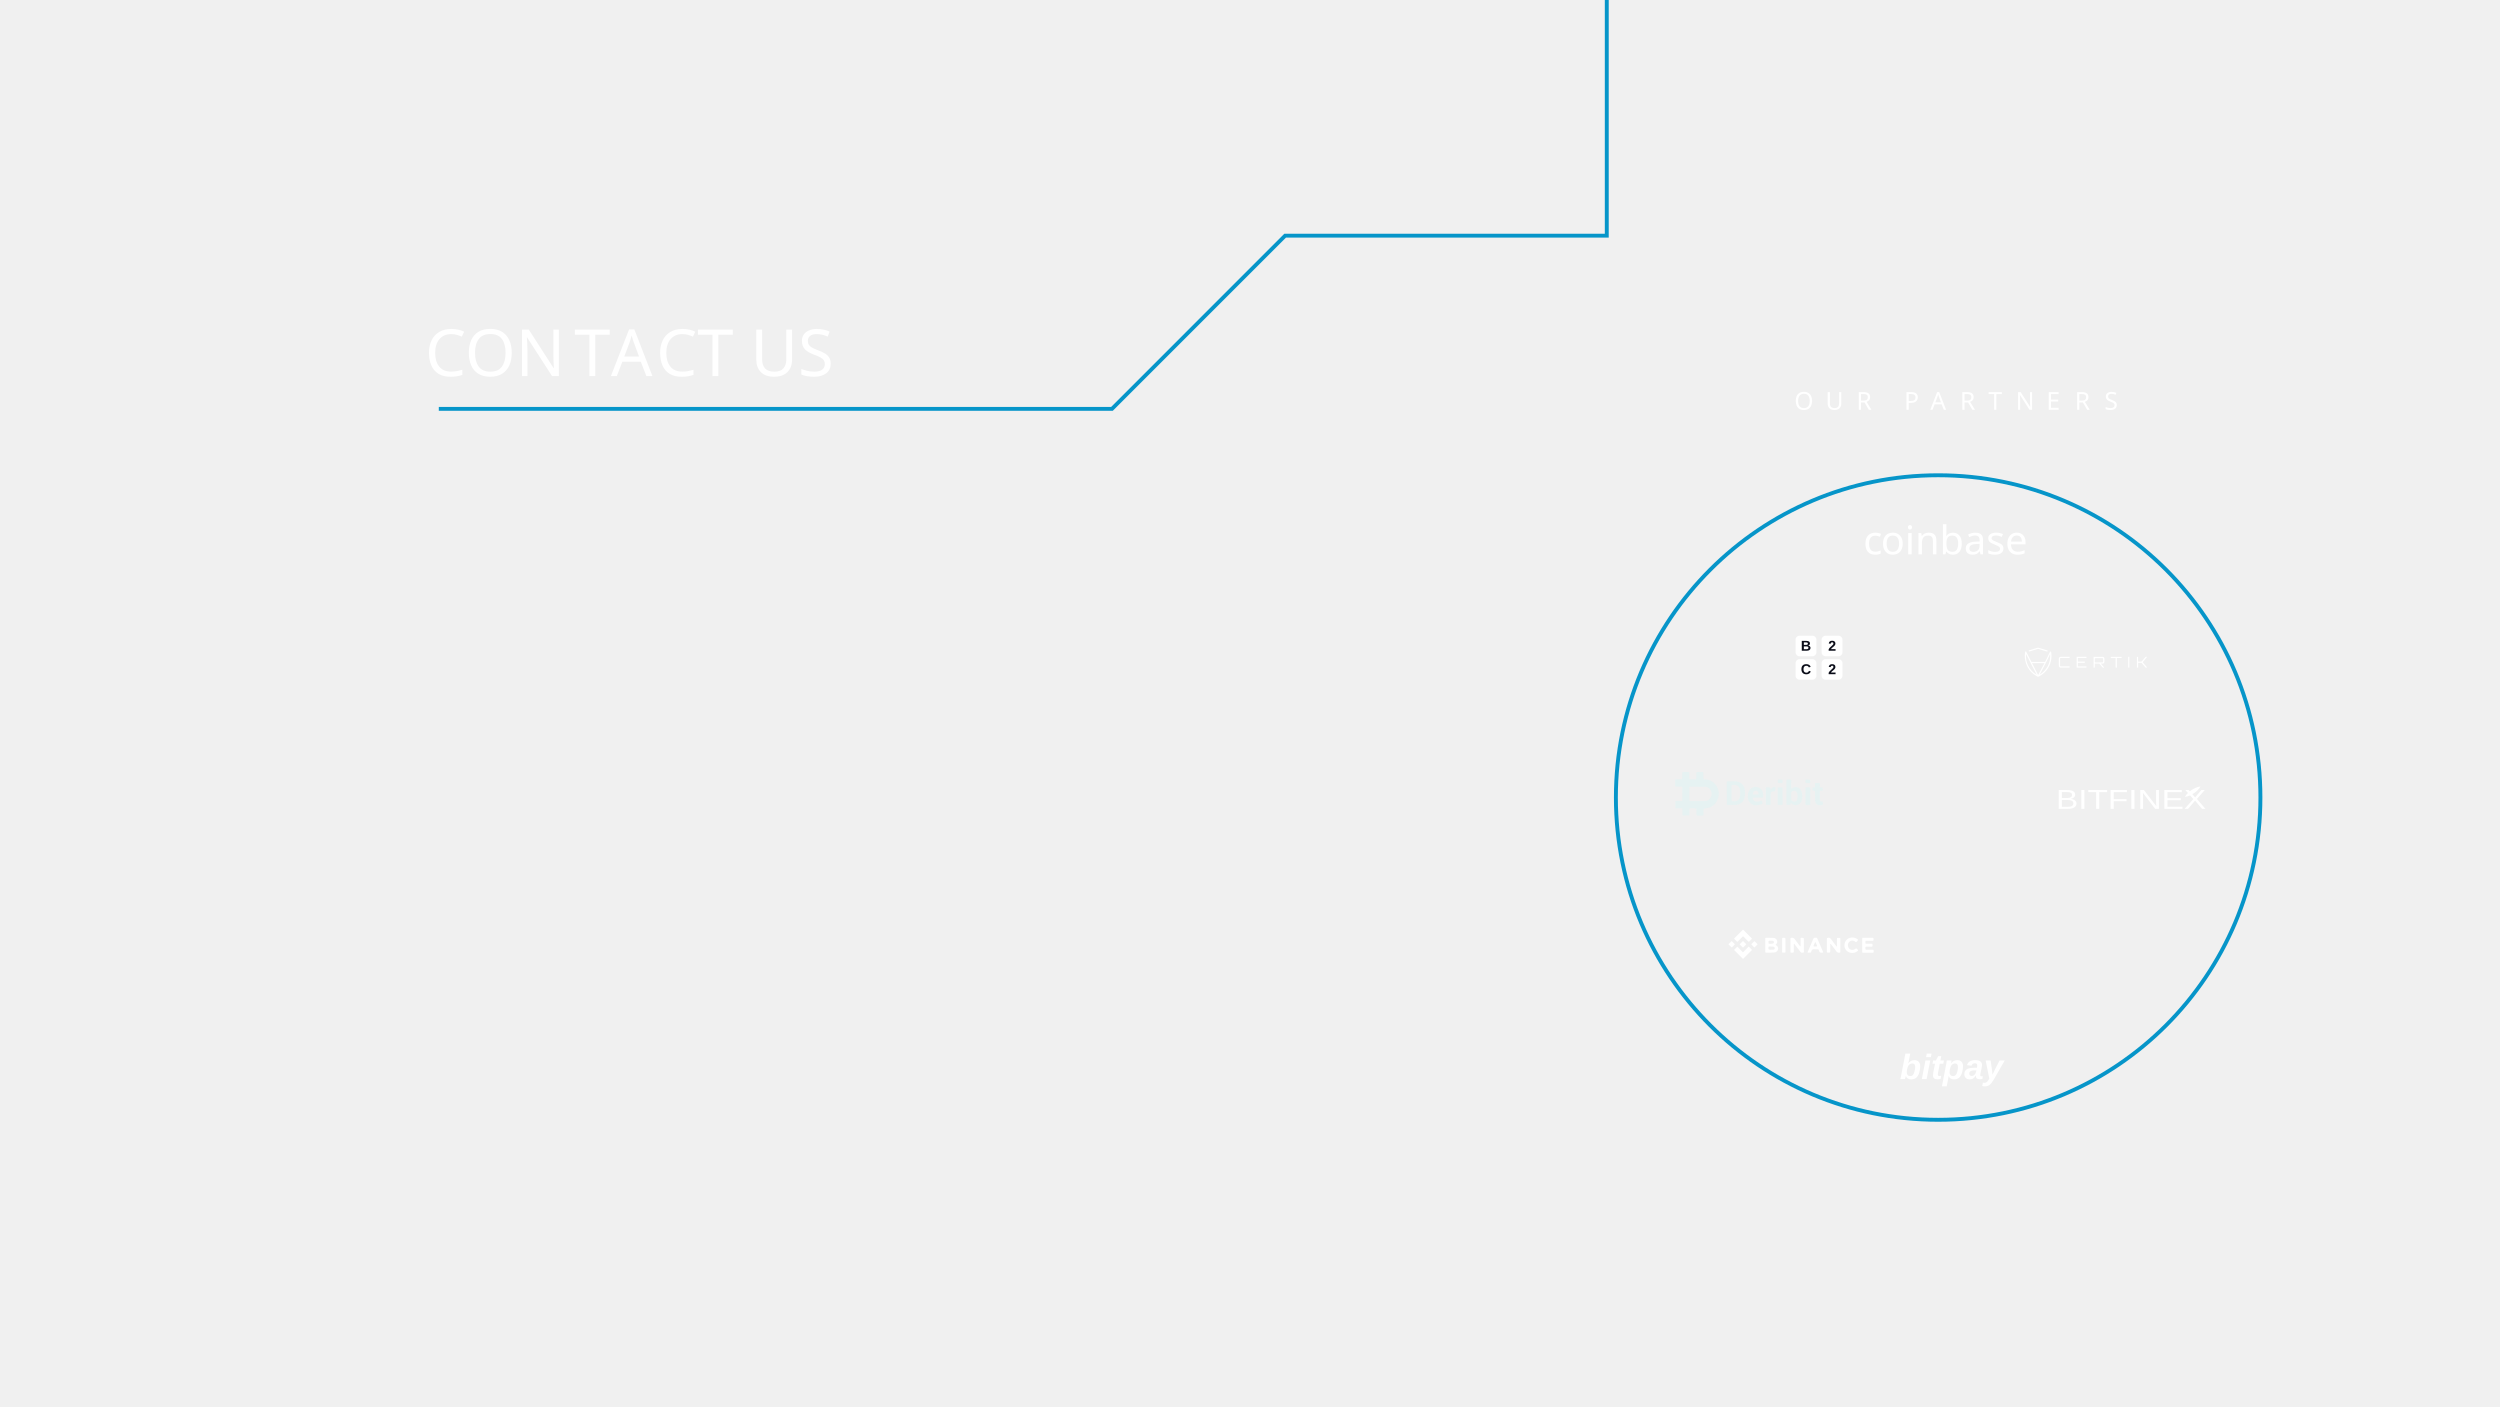
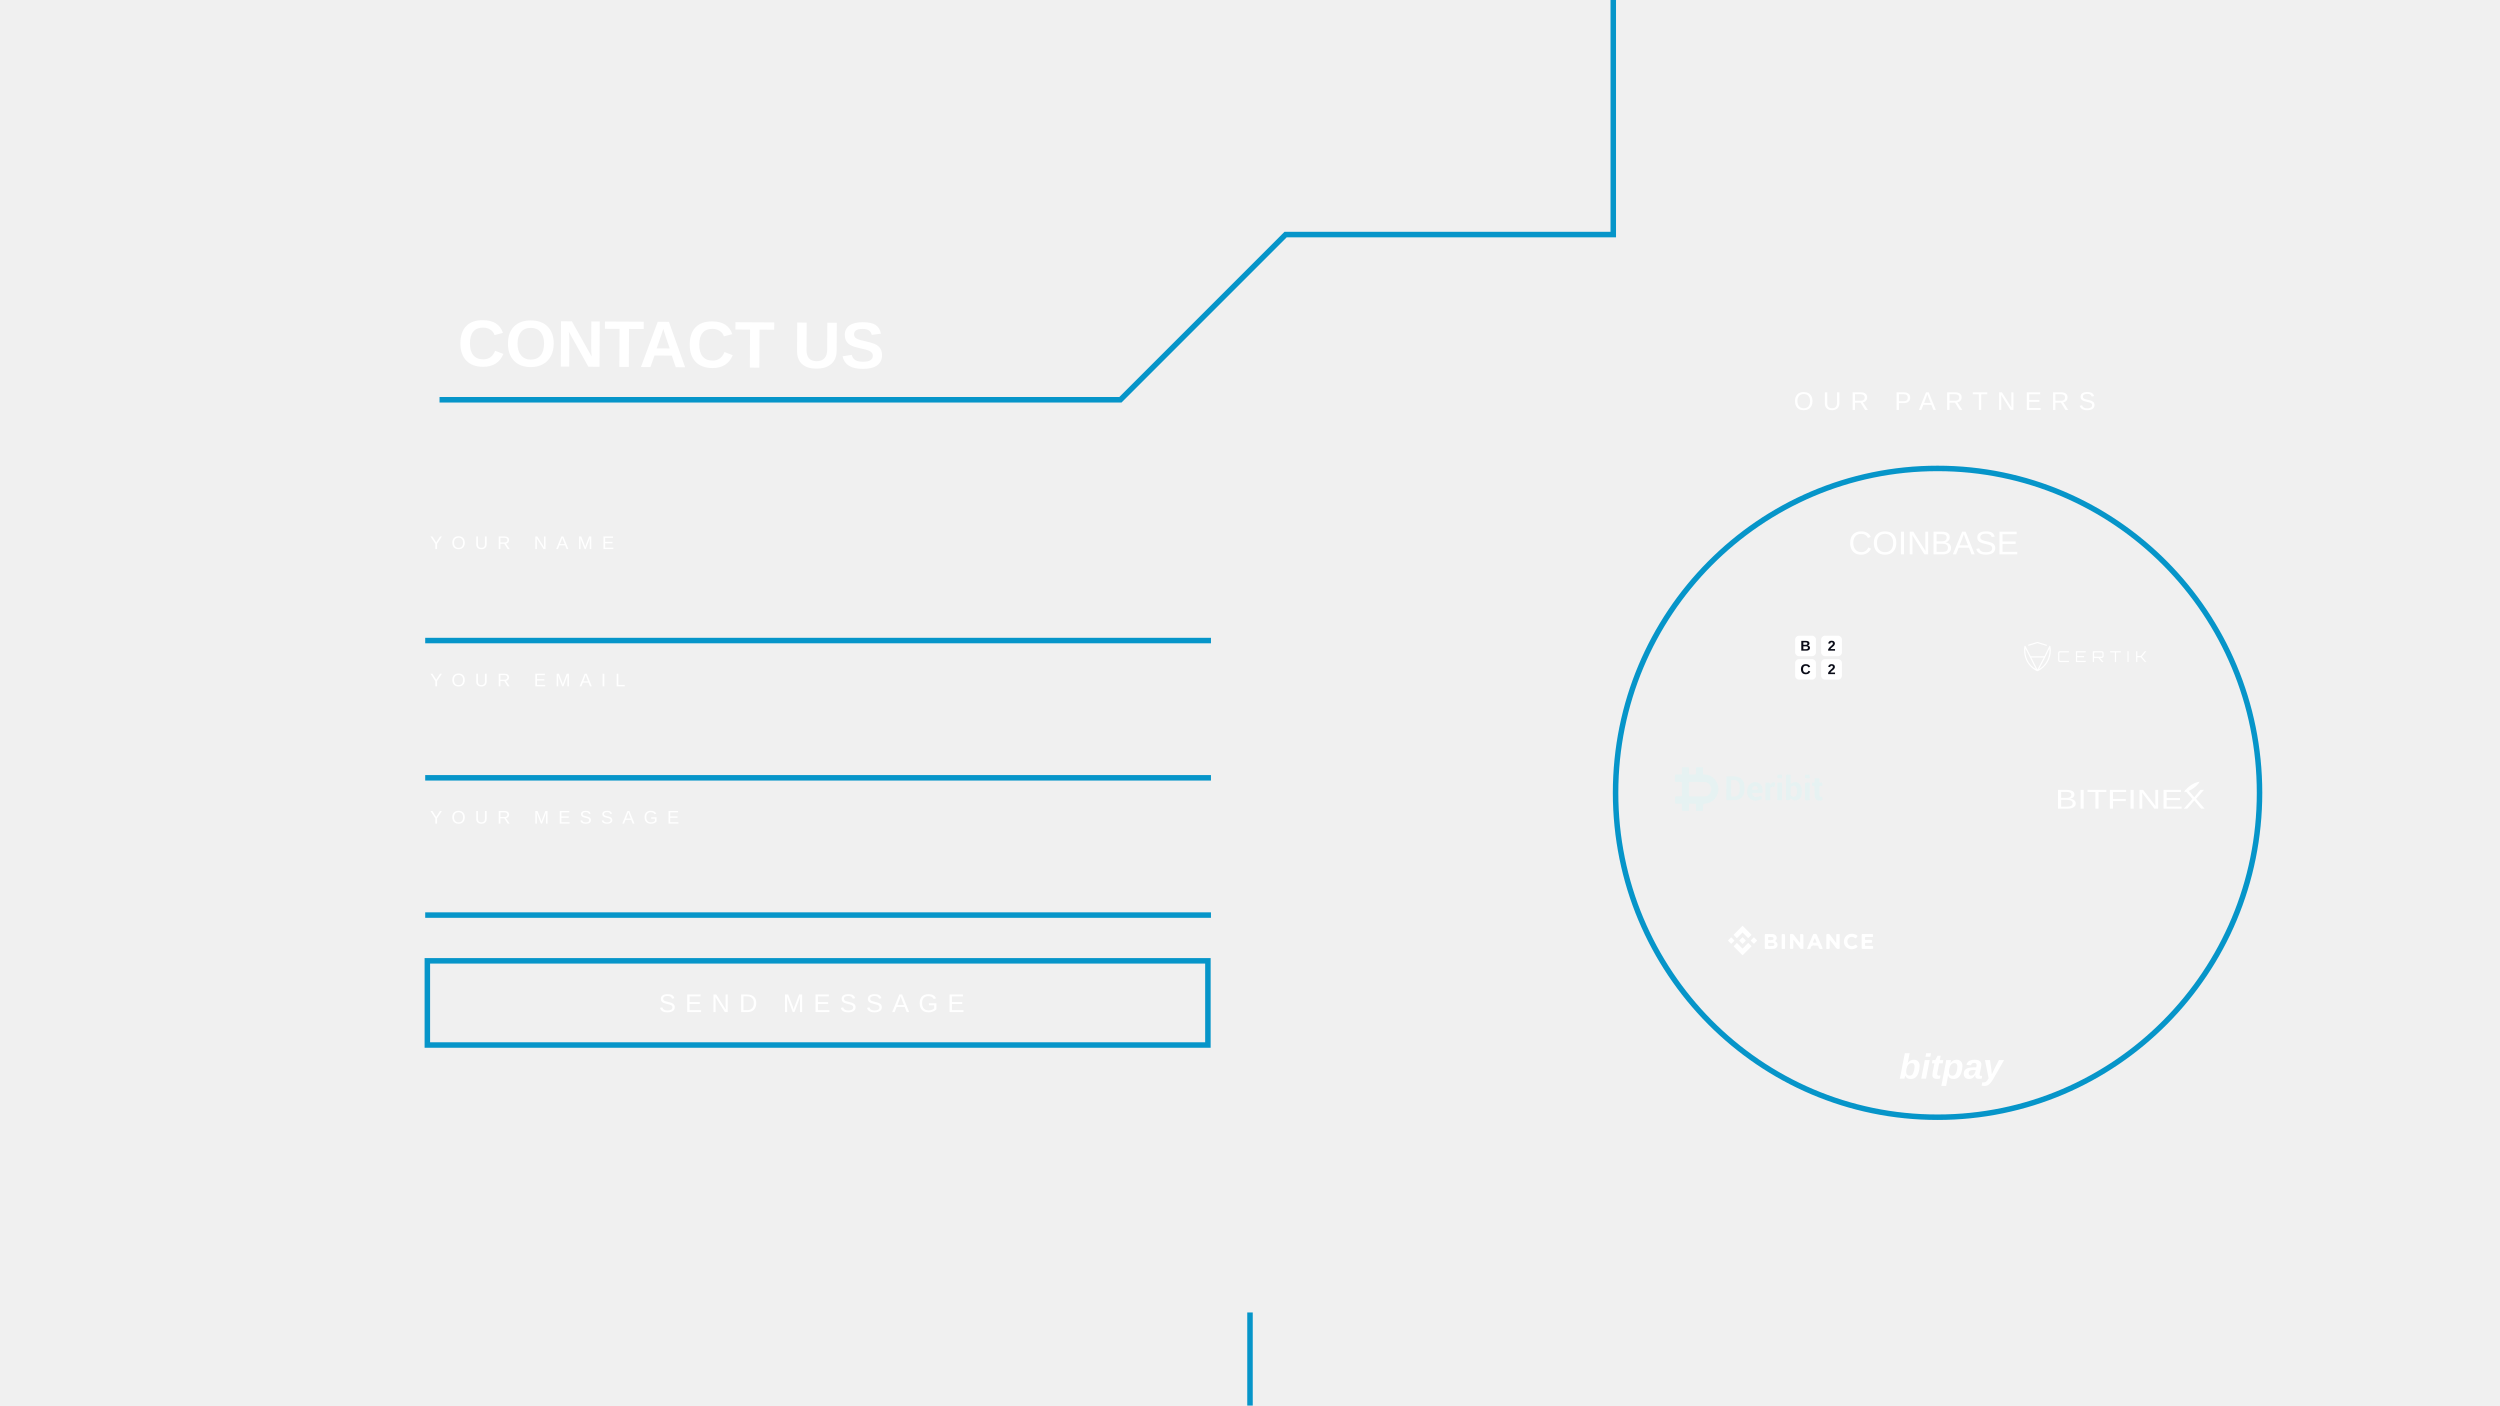
- <svg xmlns="http://www.w3.org/2000/svg" id="13806ea0-5bb1-4bdb-a667-121b1aad9bf4" data-name="Layer 1" viewBox="0 0 1920 1080">
-   <text transform="translate(1431 425.71)" style="       font-size: 30.454px;       fill: #fff;       font-family: MyriadPro-Regular, Myriad Pro;     ">
-     <tspan style="letter-spacing: -0.005em">c</tspan>
-     <tspan x="13.49" y="0">oinbase</tspan>
+ <svg xmlns="http://www.w3.org/2000/svg" id="46c7bf4b-8799-4f2f-9bcc-f610f54e904a" data-name="Layer 1" viewBox="0 0 1366 768">
+   <polyline points="240.16 218.43 612.19 218.43 702.45 128.17 881.49 128.17 881.49 0" style="       fill: none;       stroke: #0695c9;       stroke-miterlimit: 10;       stroke-width: 3px;     " />
+   <line x1="683" y1="768" x2="683" y2="717.13" style="       fill: none;       stroke: #0695c9;       stroke-miterlimit: 10;       stroke-width: 3px;     " />
+   <text transform="translate(250 200) rotate(0.31)" style="       font-size: 36px;             fill: #fff;             font-family: Arial-BoldMT, Arial;             font-weight: 700;     ">
+     CONTACT US
  </text>
-   <text transform="translate(1579 621.19) scale(1.22 1)" style="font-size: 21px; fill: #fff; font-family: ArialNarrow, Arial">
+   <text transform="translate(1010 302.9)" style="font-size: 18px; fill: #fff; font-family: ArialMT, Arial;">
+     COINBASE
+   </text>
+   <text transform="translate(1123.01 441.86) scale(1.22 1)" style="       font-size: 14.928px;       fill: #fff;       font-family: ArialNarrow, Arial;     ">
    BITFINEX
  </text>
-   <text transform="translate(1459 828.71)" style="       font-size: 27px;       fill: #fff;       font-family: Arial-BoldItalicMT, Arial;       font-weight: 700;       font-style: italic;     ">
+   <text transform="translate(1037.71 589.37)" style="       font-size: 19.193px;       fill: #fff;       font-family: Arial-BoldItalicMT, Arial;       font-weight: 700;       font-style: italic;     ">
    bitpay
  </text>
-   <text transform="translate(1378 314.71)" style="       font-size: 19px;       fill: #fff;       font-family: ArialRoundedMTBold, Arial Rounded MT Bold;     ">
-     <tspan style="letter-spacing: 0.48em">OU</tspan>
-     <tspan x="47.72" y="0" style="letter-spacing: 0.479em">
-       R
-     </tspan>
-     <tspan x="84.34" y="0" style="letter-spacing: 0.392em">
-       P
-     </tspan>
-     <tspan x="104.46" y="0" style="letter-spacing: 0.479em">
-       A
-     </tspan>
-     <tspan x="127.23" y="0" style="letter-spacing: 0.43em">
-       R
-     </tspan>
-     <tspan x="149.06" y="0" style="letter-spacing: 0.479em">
-       T
-     </tspan>
-     <tspan x="170.04" y="0" style="letter-spacing: 0.48em">
-       NE
-     </tspan>
-     <tspan x="215.39" y="0" style="letter-spacing: 0.479em">
-       R
-     </tspan>
-     <tspan x="238.15" y="0">S</tspan>
+   <text transform="translate(980.13 224)" style="font-size: 14px; fill: #fff; font-family: ArialMT, Arial; letter-spacing: 5px;">
+     OUR PARTNERS
  </text>
-   <text transform="translate(326.42 288.84)" style="       font-size: 50px;       fill: #fff;       font-family: ArialRoundedMTBold, Arial Rounded MT Bold;     ">
-     CON
-     <tspan x="114.6" y="0" style="letter-spacing: -0.062em">T</tspan>
-     <tspan x="142.75" y="0" style="letter-spacing: -0.024em">A</tspan>
-     <tspan x="177.51" y="0">CT US</tspan>
+   <text transform="translate(235 300)" style="font-size: 10px; fill: #fff; font-family: ArialMT, Arial; letter-spacing: 5px;">
+     YOUR NAME
  </text>
-   <path d="M1392,504h-10a3,3,0,0,1-3-3v-9.76a3,3,0,0,1,3-3h10a3,3,0,0,1,3,3V501a3,3,0,0,1-3,3" style="fill: #fff" />
-   <path d="M1412,504h-10a3,3,0,0,1-3-3v-9.76a3,3,0,0,1,3-3h10a3,3,0,0,1,3,3V501a3,3,0,0,1-3,3" style="fill: #fff" />
-   <path d="M1392,522h-10a3,3,0,0,1-3-3v-9.76a3,3,0,0,1,3-3h10a3,3,0,0,1,3,3V519a3,3,0,0,1-3,3" style="fill: #fff" />
-   <path d="M1412,522h-10a3,3,0,0,1-3-3v-9.76a3,3,0,0,1,3-3h10a3,3,0,0,1,3,3V519a3,3,0,0,1-3,3" style="fill: #fff" />
-   <text transform="translate(1383.03 499.77)" style="       font-size: 11px;       fill: #0a0c18;       font-family: Arial-BoldMT, Arial;       font-weight: 700;     ">
+   <text transform="translate(235 375)" style="font-size: 10px; fill: #fff; font-family: ArialMT, Arial; letter-spacing: 5px;">
+     YOUR EMAIL
+   </text>
+   <text transform="translate(235 450)" style="font-size: 10px; fill: #fff; font-family: ArialMT, Arial; letter-spacing: 5px;">
+     YOUR MESSAGE
+   </text>
+   <text transform="translate(360 553)" style="font-size: 14px; fill: #fff; font-family: ArialMT, Arial; letter-spacing: 5px;">
+     SEND MESSAGE
+   </text>
+   <path d="M990.08,358.55H983a2.14,2.14,0,0,1-2.14-2.13v-6.94a2.14,2.14,0,0,1,2.14-2.13h7.1a2.14,2.14,0,0,1,2.14,2.13v6.94a2.14,2.14,0,0,1-2.14,2.13" style="fill: #fff" />
+   <path d="M1004.3,358.55h-7.11a2.14,2.14,0,0,1-2.13-2.13v-6.94a2.14,2.14,0,0,1,2.13-2.13h7.11a2.14,2.14,0,0,1,2.13,2.13v6.94a2.14,2.14,0,0,1-2.13,2.13" style="fill: #fff" />
+   <path d="M990.08,371.35H983a2.14,2.14,0,0,1-2.14-2.13v-6.94a2.14,2.14,0,0,1,2.14-2.14h7.1a2.14,2.14,0,0,1,2.14,2.14v6.94a2.14,2.14,0,0,1-2.14,2.13" style="fill: #fff" />
+   <path d="M1004.3,371.35h-7.11a2.14,2.14,0,0,1-2.13-2.13v-6.94a2.14,2.14,0,0,1,2.13-2.14h7.11a2.14,2.14,0,0,1,2.13,2.14v6.94a2.14,2.14,0,0,1-2.13,2.13" style="fill: #fff" />
+   <text transform="translate(983.71 355.54)" style="       font-size: 7.819px;       fill: #0a0c18;       font-family: Arial-BoldMT, Arial;       font-weight: 700;     ">
    B
  </text>
-   <text transform="translate(1383.03 517.76)" style="       font-size: 11px;       fill: #0a0c18;       font-family: Arial-BoldMT, Arial;       font-weight: 700;     ">
+   <text transform="translate(983.71 368.34)" style="       font-size: 7.819px;       fill: #0a0c18;       font-family: Arial-BoldMT, Arial;       font-weight: 700;     ">
    C
  </text>
-   <text transform="translate(1404.03 517.76)" style="       font-size: 11px;       fill: #0a0c18;       font-family: Arial-BoldMT, Arial;       font-weight: 700;     ">
+   <text transform="translate(998.63 368.34)" style="       font-size: 7.819px;       fill: #0a0c18;       font-family: Arial-BoldMT, Arial;       font-weight: 700;     ">
    2
  </text>
-   <text transform="translate(1404.03 499.77)" style="       font-size: 11px;       fill: #0a0c18;       font-family: Arial-BoldMT, Arial;       font-weight: 700;     ">
+   <text transform="translate(998.63 355.54)" style="       font-size: 7.819px;       fill: #0a0c18;       font-family: Arial-BoldMT, Arial;       font-weight: 700;     ">
    2
  </text>
-   <circle cx="1488.5" cy="612.5" r="247.5" style="       fill: none;       stroke: #0695c9;       stroke-miterlimit: 10;       stroke-width: 3px;     " />
-   <path d="M1575.56,503.58a18.26,18.26,0,0,1-4,11.41,18.83,18.83,0,0,1-5.62,4.53,1.18,1.18,0,0,1-1.31,0,17.44,17.44,0,0,1-8.63-10,18.18,18.18,0,0,1-.73-8.72c0-.26.16-.46.43-.49s.4.13.51.35l3.79,7.43a.42.42,0,0,0,.43.27h10a.44.44,0,0,0,.33-.22q1.8-3.71,3.57-7.42c.12-.24.25-.44.55-.4s.38.25.41.53c.08.93.19,1.85.29,2.77m-10.3,14.8,4.88-9.12h-9.55l4.67,9.12m-1.15-.26L1556,502.33a17,17,0,0,0,1.49,8.64,15.86,15.86,0,0,0,6.6,7.15m2.36,0a16.27,16.27,0,0,0,6.3-6.65,17,17,0,0,0,1.71-9.11c-2.41,5.44-5.28,10.56-8,15.76" style="fill: #fff" />
-   <path d="M1613.47,509.65l2.55,3a1.34,1.34,0,0,1-1.57-.39l-2-2.43a.54.54,0,0,0-.33-.19c-1.09,0-2.18,0-3.31,0v3.07h-.93v-8.26l.39,0h6.34a1.39,1.39,0,0,1,1.56,1.54c0,.74,0,1.48,0,2.22a1.36,1.36,0,0,1-1.46,1.45h-1.19m-1.51-.94h2.64c.43,0,.58-.15.58-.57V506c0-.41-.15-.56-.55-.56h-5.32c-.42,0-.55.14-.55.58,0,.71,0,1.41,0,2.11,0,.49.13.62.63.62H1612" style="fill: #fff" />
-   <polygon points="1594.88 504.44 1602.4 504.44 1602.4 505.35 1595.81 505.35 1595.81 508.09 1601.11 508.09 1601.11 509.06 1595.81 509.06 1595.81 511.79 1602.4 511.79 1602.4 512.72 1594.88 512.72 1594.88 504.44" style="fill: #fff" />
-   <path d="M1589.46,511.81v.93h-6.7a1.41,1.41,0,0,1-1.58-1.58v-5.22a1.38,1.38,0,0,1,1.51-1.51h6.76v.92h-6.61c-.6,0-.72.13-.72.72q0,2.52,0,5c0,.55.13.69.69.69h6.65Z" style="fill: #fff" />
-   <path d="M1649.06,512.74c-.41,0-.74,0-1.07,0a.6.6,0,0,1-.33-.21c-.91-1.07-1.81-2.16-2.73-3.22a.69.69,0,0,0-.47-.22c-.78,0-1.57,0-2.38,0v3.64h-.93v-8.26h.9v3.65a9.63,9.63,0,0,1,1.43,0,2,2,0,0,0,2.11-1c.6-.84,1.33-1.59,2-2.39a.72.72,0,0,1,.68-.32,6.77,6.77,0,0,0,.8,0l-3.48,4.16,3.49,4.15" style="fill: #fff" />
-   <polygon points="1624.8 505.37 1621.12 505.37 1621.12 504.45 1629.37 504.45 1629.37 505.36 1625.73 505.36 1625.73 512.72 1624.8 512.72 1624.8 505.37" style="fill: #fff" />
-   <path d="M1565.25,498.3l-.31.09-6.09,1.86-.17.05c-.32.08-.56,0-.64-.26s0-.5.39-.61l4.64-1.41c.62-.19,1.23-.39,1.86-.56a1.26,1.26,0,0,1,.64,0l6.54,2c.42.13.59.35.5.63s-.33.37-.76.24l-6.26-1.91-.34-.1" style="fill: #fff" />
-   <rect x="1634.46" y="504.44" width="0.89" height="8.27" style="fill: #fff" />
-   <path d="M1678,612a13,13,0,0,1,2.35-3,20.31,20.31,0,0,1,2.82-2.27,19.12,19.12,0,0,1,3.18-1.73,13,13,0,0,1,3.65-1,12.79,12.79,0,0,1-2.35,3,19.74,19.74,0,0,1-2.82,2.27,21.17,21.17,0,0,1-3.18,1.73,13.19,13.19,0,0,1-3.65,1" style="fill: #fff" />
-   <path d="M1292,609.69c0-1.52,0-3,0-4.56,0-.76-.26-1-1-1-1.21.05-2.43,0-3.65,0-.6,0-.81-.23-.8-.84,0-1.31,0-2.63,0-3.94,0-.68.26-.87.87-.86,1.22,0,2.44,0,3.65,0,.7,0,.91-.25.89-.94,0-1.25,0-2.5,0-3.75,0-.68.24-.89.87-.88,1.24,0,2.49,0,3.73,0,.59,0,.83.19.81.82,0,1.29,0,2.57,0,3.85,0,.64.16.93.83.9,1.24,0,2.49,0,3.73,0,.66,0,.85-.26.84-.9,0-1.25,0-2.5,0-3.75,0-.63.15-.94.82-.92,1.27,0,2.55,0,3.82,0,.55,0,.78.2.77.78,0,1.29,0,2.57,0,3.85,0,.68.17.94.87,1a10.47,10.47,0,0,1,9,4.8,10.78,10.78,0,0,1,1,10.79,10.33,10.33,0,0,1-8.77,6.55c-2,.23-2,.19-2,2.33,0,.87,0,1.73,0,2.6,0,.52-.17.76-.7.75q-2,0-4,0c-.53,0-.71-.24-.71-.76,0-1.31,0-2.63,0-3.94,0-.67-.23-.88-.86-.87-1.28,0-2.55,0-3.82,0-.53,0-.73.2-.72.73,0,1.35,0,2.69,0,4,0,.56-.17.81-.74.8-1.3,0-2.61,0-3.91,0-.57,0-.76-.24-.75-.8,0-1.31,0-2.63,0-3.94,0-.63-.22-.84-.81-.83-1.27,0-2.55,0-3.82,0-.56,0-.78-.21-.77-.79,0-1.37,0-2.74,0-4.11,0-.55.21-.75.73-.74,1.27,0,2.54,0,3.82,0,.63,0,.92-.21.84-.88v-4.65Zm12-5.5h0c-1.91,0-3.82,0-5.73,0-.58,0-.85.15-.84.8,0,3.16,0,6.32,0,9.48,0,.52.17.76.7.75,3.85,0,7.71,0,11.56,0a4.35,4.35,0,0,0,2.78-1.11,5.57,5.57,0,0,0,1.77-6.18,5.26,5.26,0,0,0-5-3.68c-1.74,0-3.48,0-5.21,0" style="fill: #e6f2f2" />
-   <path d="M1326.16,609.13c0-2.76,0-5.54,0-8.3,0-.68.19-.85.85-.83,2.23.1,4.47-.13,6.7.15a7.12,7.12,0,0,1,6.3,6.69,18.47,18.47,0,0,1-.34,6.37,7.07,7.07,0,0,1-6.1,4.9c-2.26.12-4.53,0-6.8.1-.64,0-.6-.34-.6-.77q0-4.16,0-8.31m3.64-.11v4.06c0,2.47,0,2.47,2.54,2.3a3.82,3.82,0,0,0,3.87-3.31,16.14,16.14,0,0,0,0-6,3.86,3.86,0,0,0-4-3.23c-.57,0-1.14,0-1.7,0s-.75.12-.74.72c0,1.82,0,3.65,0,5.47" style="fill: #e6f2f2" />
-   <path d="M1375.45,616.74c-.49,1.46-.49,1.46-2.19,1.46-1.29,0-1.29,0-1.29-1.29,0-5.76,0-11.52,0-17.28,0-.73.17-1,.93-.94s2-.27,2.56.17.15,1.66.16,2.54c0,1.41,0,2.83,0,4.25,0,.05,0,.1.11.23a4.62,4.62,0,0,1,7.76,1.81,11.26,11.26,0,0,1,.27,7,4.76,4.76,0,0,1-8.32,2m.16-5.23v2a1.82,1.82,0,0,0,1.59,2.07c1.29.31,2.46,0,2.83-1a7.84,7.84,0,0,0-.17-6.21,2.17,2.17,0,0,0-2.71-.91,1.92,1.92,0,0,0-1.54,2.05v2.07" style="fill: #e6f2f2" />
-   <path d="M1350,612.54c-1.1,0-2.2,0-3.3,0-.59,0-.7.22-.61.74a2.91,2.91,0,0,0,2.86,2.41,6.19,6.19,0,0,0,3.19-.7c.47-.27.71-.28,1,.31.78,1.83.82,1.93-1.07,2.58-2.71.92-5.38,1.07-7.73-1a6.31,6.31,0,0,1-2.06-4.88c-.06-2.74.53-5.22,3.06-6.77a5.68,5.68,0,0,1,8.74,4.64c0,.84.37,1.92-.1,2.47s-1.59.14-2.43.19c-.5,0-1,0-1.51,0m-1.77-2.4h1.7c.29,0,.52,0,.56-.42a2.14,2.14,0,0,0-2.51-2.41c-1.12.18-1.49,1-1.8,2-.2.6-.14,1,.64.89.46,0,.94,0,1.41,0" style="fill: #e6f2f2" />
-   <path d="M1393.94,611.19c0-1.07,0-2.14,0-3.21,0-.58-.18-.83-.75-.73-1,.15-1.32-.16-1.24-1.19.1-1.29,0-1.32,1.34-1.34.48,0,.67-.15.64-.65,0-.66,0-1.32,0-2,0-.5.09-.76.67-.73a23.22,23.22,0,0,0,2.36,0c.57,0,.7.22.67.72s0,1.26,0,1.89.16.75.75.75c1.55,0,1.51,0,1.56,1.6,0,.73-.17,1-.93.94-1.37,0-1.37,0-1.37,1.4,0,1.8,0,3.59,0,5.38,0,1.25.39,1.61,1.6,1.5.51,0,.6.16.64.55,0,.12,0,.25.05.37.19,1.86.19,1.86-1.68,2-2.46.2-4-1.05-4.2-3.51-.1-1.25,0-2.51,0-3.77Z" style="fill: #e6f2f2" />
-   <path d="M1359.8,606.52c.77-1.33,1.67-2.17,3.17-2.06.57,0,.79.26.64.82a1.23,1.23,0,0,0,0,.19,6.71,6.71,0,0,1-.31,2c-.37.74-1.24.15-1.87.34-1.13.34-1.58.8-1.58,2,0,2.48,0,5,0,7.45,0,.68-.12,1-.86.92a15.72,15.72,0,0,0-2.17,0c-.49,0-.66-.14-.66-.64q0-6.14,0-12.27c0-.44.14-.64.6-.6s.69,0,1,0c1.7,0,1.7,0,2,1.82" style="fill: #e6f2f2" />
-   <path d="M1369,611.46c0,1.95,0,3.9,0,5.84,0,.78-.25,1-1,.91a17.87,17.87,0,0,0-2.07,0c-.5,0-.64-.16-.63-.64,0-4.09,0-8.17,0-12.26,0-.52.19-.63.66-.61a21.29,21.29,0,0,0,2.26,0c.59,0,.75.16.74.74,0,2,0,4,0,6" style="fill: #e6f2f2" />
-   <path d="M1390.28,611.43c0,2,0,4,0,6,0,.57-.14.8-.73.75-.93-.08-2.14.38-2.74-.17s-.18-1.78-.19-2.71c0-3.26,0-6.53,0-9.8,0-.66.17-.89.83-.84.91.07,2.09-.28,2.65.17s.16,1.71.18,2.61c0,1.32,0,2.64,0,4" style="fill: #e6f2f2" />
-   <path d="M1388.51,598.7c1.78,0,1.73,0,1.79,1.75,0,.82-.17,1.18-1,1a4.68,4.68,0,0,0-.75,0c-2,0-2.26-.34-1.91-2.37.05-.33.19-.41.49-.4h1.4" style="fill: #e6f2f2" />
-   <path d="M1367.14,601.47c-1.81,0-1.77,0-1.82-1.82,0-.79.21-1.08,1-.95.24,0,.5,0,.75,0,.62.06,1.54-.3,1.78.17a5.34,5.34,0,0,1,.12,2.21c0,.36-.22.4-.5.39h-1.32" style="fill: #e6f2f2" />
-   <path d="M1334.22,727.05c.14,0,.17.09.22.15q2,1.95,3.91,3.93c.19.19.3.23.52,0,1.3-1.33,2.62-2.64,3.93-4,.16-.16.25-.13.39,0l2.15,2.15c.17.17.17.27,0,.47-2.16,2.15-4.31,4.32-6.45,6.48-.19.2-.29.16-.46,0q-3.26-3.25-6.52-6.5c-.13-.13-.19-.21,0-.36l2.27-2.27.12-.08" style="fill: #fff" />
-   <path d="M1338.64,719.11c-.16,0-.2.11-.27.18-1.29,1.29-2.57,2.57-3.84,3.86-.18.18-.32.28-.56,0-.67-.7-1.36-1.38-2-2-.21-.2-.2-.29,0-.51,1.81-1.78,3.59-3.59,5.38-5.39.37-.37.74-.74,1.1-1.12.15-.15.25-.14.4,0,2.17,2.18,4.33,4.37,6.51,6.54.19.19.17.28,0,.45l-2,2c-.23.23-.37.21-.6,0-1.28-1.33-2.59-2.62-3.89-3.92,0-.05-.12-.07-.15-.1" style="fill: #fff" />
-   <path d="M1338.57,722.71a.83.83,0,0,1,.27.17c.7.72,1.4,1.44,2.13,2.14.18.17.18.25,0,.41-.7.69-1.41,1.39-2.1,2.1-.22.23-.35.21-.56,0-.66-.68-1.34-1.35-2-2-.12-.12-.32-.24-.1-.46l2.18-2.15.18-.17" style="fill: #fff" />
-   <path d="M1332.4,725.21c-.06.07-.11.14-.17.2-.68.68-1.37,1.36-2,2.05-.19.2-.34.22-.54,0-.68-.69-1.36-1.38-2.05-2.05-.18-.17-.18-.25,0-.44.69-.65,1.36-1.33,2-2,.2-.2.31-.26.54,0,.66.69,1.34,1.35,2,2l.22.24" style="fill: #fff" />
-   <path d="M1349.81,725.23l-.16.18c-.68.68-1.37,1.36-2,2.05-.2.2-.34.22-.54,0-.68-.69-1.36-1.37-2-2.05-.17-.16-.17-.25,0-.41.69-.68,1.37-1.36,2-2,.17-.18.31-.22.51,0,.7.72,1.42,1.42,2.14,2.13,0,0,.1.07.09.16" style="fill: #fff" />
-   <path d="M1355.71,725.82c0-1.62,0-3.23,0-4.84,0-.59.19-.77.76-.76,1.78,0,3.56,0,5.34.07a3,3,0,0,1,2.87,1.82,2.54,2.54,0,0,1-.7,3.13c-.48.44,0,.61.24.81a2.78,2.78,0,0,1,1.15,3.57,3.14,3.14,0,0,1-2.86,1.89,53,53,0,0,1-6.18.11c-.55,0-.61-.36-.61-.79,0-1.67,0-3.34,0-5m4.58,3.51c.38,0,.88,0,1.37,0,.74,0,1.33-.28,1.35-1.11s-.65-1.17-1.38-1.23c-1-.08-1.93,0-2.89-.06a.5.5,0,0,0-.55.47c-.28,1.61.1,2.05,1.72,2a2.9,2.9,0,0,0,.38-.08m-.25-6.88c-2,0-2,0-1.8,1.87a.14.14,0,0,1,0,.09c-.09.3.14.38.35.38a10.09,10.09,0,0,0,3.05-.16,1,1,0,0,0,.71-1.08,1,1,0,0,0-.94-1c-.45-.06-.9-.06-1.36-.08" style="fill: #fff" />
-   <path d="M1382.85,726.94c0-2.06,0-3.94,0-5.82,0-.63.05-1,.88-.88,1.66.12,1.66,0,1.66,1.7,0,2.81,0,5.61,0,8.42,0,.41.27,1.08-.29,1.18s-1.58.42-2.19-.34c-.92-1.14-1.81-2.29-2.71-3.45-.66-.85-1.3-1.7-1.94-2.56-.12-.17-.18-.42-.46-.33s-.16.36-.16.54c0,1.79,0,3.58,0,5.37,0,.67-.19.88-.87.87-2,0-1.7.14-1.71-1.68,0-2.91,0-5.83,0-8.75,0-.74.15-1,1-1a2.52,2.52,0,0,1,2.43,1.26c1.21,1.66,2.47,3.29,3.72,4.92a4.35,4.35,0,0,0,.68.56" style="fill: #fff" />
-   <path d="M1405.81,724.87c-.27.19-.19.47-.19.73,0,1.67,0,3.34,0,5,0,.78-.23,1.06-1,1-1.88-.07-1.56.19-1.57-1.58,0-3,0-6,0-9,0-.61.2-.68.8-.81,1.8-.4,2.3,1,3.08,2,1.11,1.37,2.13,2.8,3.2,4.2.15.2.31.53.6.43s.06-.41.06-.63c0-1.81,0-3.63,0-5.45,0-.24.06-.45.31-.45.64,0,1.29,0,1.94,0,.35,0,.32.28.32.53q0,5.1,0,10.19c0,.47-.18.61-.63.65a2.34,2.34,0,0,1-2.38-1c-1.32-1.88-2.77-3.67-4.16-5.49-.09-.12-.17-.25-.35-.27" style="fill: #fff" />
-   <path d="M1430.18,725.87c0-1.68,0-3.35,0-5,0-.41,0-.65.56-.64,2.43,0,4.85.07,7.28,0,.79,0,.9.34.88.93,0,.15-.09.3-.06.44.19.82-.24.94-.95.92-1.45,0-2.91,0-4.36,0-.67,0-1,.16-.9.84s-.44,1.49.83,1.45,2.67,0,4,0c.52,0,.65.15.64.58a.28.28,0,0,0,0,.09c.08,1.56.08,1.56-1.5,1.56-1,0-2.06,0-3.09,0-.65,0-.92.17-.91.86,0,1.49,0,1.49,1.47,1.49s2.67,0,4,0c.65,0,.91.17.91.86,0,1.47,0,1.47-1.49,1.47-2.19,0-4.37,0-6.56,0-.6,0-.79-.18-.78-.76,0-1.67,0-3.34,0-5" style="fill: #fff" />
-   <path d="M1394.08,729.12c-1.8-.47-2.82.25-3.17,2-.13.65-.67.51-1.09.5-2,0-1.89.31-1.06-1.6,1.31-3,2.67-6,3.89-9.08.42-1.05,1.17-.69,1.86-.76a1.08,1.08,0,0,1,1.28.79c1.31,3.19,2.7,6.35,4.08,9.5.48,1.1.47,1.08-.68,1.18s-1.87-.19-2.09-1.36-.85-1.32-1.84-1.18a9.26,9.26,0,0,1-1.18,0m0-2.25a4.26,4.26,0,0,1,.62,0c.73.1,1-.16.65-.84s-.59-1.36-.86-2c-.07-.16,0-.38-.28-.4s-.29.2-.36.35c-.32.67-.61,1.35-.92,2s-.24.92.62.91h.53" style="fill: #fff" />
-   <path d="M1416.54,725.86a5.84,5.84,0,0,1,6.6-5.8,6.26,6.26,0,0,1,3.43,1.24c.39.31.59.62.11,1s-.61,1.07-1.18,1.18-.89-.52-1.39-.75a3.35,3.35,0,0,0-3.57.3,3.57,3.57,0,0,0-1.18,4,3.11,3.11,0,0,0,2.35,2.37,3.43,3.43,0,0,0,3.16-.69c.54-.47.83-.44,1.3.06,1.16,1.24,1.19,1.24-.27,2.13a6.11,6.11,0,0,1-6.37.21,5.49,5.49,0,0,1-3-5.22" style="fill: #fff" />
-   <path d="M1371.26,726c0,1.67,0,3.34,0,5,0,.5-.15.62-.6.62-2.45,0-2,.19-2-1.82,0-2.88,0-5.76,0-8.64,0-.71.14-1,.94-.95,1.65.1,1.65.06,1.65,1.67V726Z" style="fill: #fff" />
-   <polyline points="1234 0 1234 181 987 181 854 314 337 314" style="       fill: none;       stroke: #0695c9;       stroke-miterlimit: 10;       stroke-width: 3px;     " />
+   <path d="M1120.57,355.19a12.74,12.74,0,0,1-6.87,11.42.81.81,0,0,1-.93,0,12.48,12.48,0,0,1-6.14-7.18,13.12,13.12,0,0,1-.51-6.25.35.35,0,0,1,.3-.35c.18,0,.28.09.36.25l2.7,5.32a.29.29,0,0,0,.3.2h7.13a.33.33,0,0,0,.23-.16q1.27-2.64,2.54-5.31c.08-.17.18-.32.39-.29s.27.18.29.38q.09,1,.21,2m-7.32,10.6,3.46-6.53h-6.79l3.33,6.53m-.82-.19q-2.88-5.64-5.75-11.3a12.18,12.18,0,0,0,1.06,6.19,11.22,11.22,0,0,0,4.69,5.11m1.68,0a11.65,11.65,0,0,0,4.47-4.76,12.25,12.25,0,0,0,1.22-6.52c-1.71,3.89-3.75,7.56-5.69,11.28" style="fill: #fff" />
+   <path d="M1147.52,359.54l1.81,2.17a1,1,0,0,1-1.12-.29c-.48-.58-1-1.16-1.45-1.73a.38.38,0,0,0-.24-.14c-.78,0-1.55,0-2.35,0v2.2h-.66v-5.92h4.78a1,1,0,0,1,1.11,1.1v1.59a1,1,0,0,1-1,1h-.84m-1.08-.67h1.88c.3,0,.41-.11.41-.41v-1.56c0-.29-.11-.4-.39-.4h-3.78c-.3,0-.39.1-.39.42,0,.5,0,1,0,1.51,0,.35.09.44.44.44h1.83" style="fill: #fff" />
+   <polygon points="1134.3 355.81 1139.65 355.81 1139.65 356.46 1134.96 356.46 1134.96 358.43 1138.73 358.43 1138.73 359.12 1134.96 359.12 1134.96 361.08 1139.65 361.08 1139.65 361.74 1134.3 361.74 1134.3 355.81" style="fill: #fff" />
+   <path d="M1130.45,361.09v.67h-4.76a1,1,0,0,1-1.13-1.14v-3.73a1,1,0,0,1,1.08-1.09h4.8v.66h-4.7c-.43,0-.51.09-.51.52v3.61c0,.39.09.49.49.49h4.73Z" style="fill: #fff" />
+   <path d="M1172.81,361.76c-.29,0-.52,0-.75,0a.41.41,0,0,1-.24-.15c-.65-.77-1.29-1.55-1.94-2.31a.54.54,0,0,0-.33-.16h-1.7v2.61h-.66v-5.92h.64v2.61a6.89,6.89,0,0,1,1,0,1.4,1.4,0,0,0,1.5-.7c.42-.6.94-1.14,1.4-1.71a.49.49,0,0,1,.49-.23,5.18,5.18,0,0,0,.56,0l-2.46,3,2.47,3" style="fill: #fff" />
+   <polygon points="1155.57 356.47 1152.95 356.47 1152.95 355.82 1158.82 355.82 1158.82 356.47 1156.23 356.47 1156.23 361.74 1155.57 361.74 1155.57 356.47" style="fill: #fff" />
+   <path d="M1113.24,351.41l-.22.06-4.33,1.34-.12,0c-.23.07-.4,0-.45-.18s0-.36.27-.43l3.3-1c.44-.13.88-.28,1.32-.4a.9.9,0,0,1,.46,0l4.64,1.42c.3.09.43.25.36.45s-.24.27-.54.17l-4.45-1.37-.24-.07" style="fill: #fff" />
+   <rect x="1162.44" y="355.81" width="0.63" height="5.92" style="fill: #fff" />
+   <path d="M1193.39,432.84a9.19,9.19,0,0,1,1.66-2.13,14.78,14.78,0,0,1,2-1.63,14.11,14.11,0,0,1,2.26-1.24,9.23,9.23,0,0,1,2.6-.73,9.5,9.5,0,0,1-1.67,2.14,15.49,15.49,0,0,1-2,1.62,14.11,14.11,0,0,1-2.26,1.24,9.25,9.25,0,0,1-2.59.73" style="fill: #fff" />
+   <path d="M919,431.19c0-1.09,0-2.18,0-3.27,0-.54-.18-.7-.68-.69-.87,0-1.73,0-2.6,0-.42,0-.58-.16-.57-.6,0-.94,0-1.88,0-2.82,0-.49.19-.63.62-.62.87,0,1.73,0,2.6,0,.49,0,.64-.18.63-.67,0-.89,0-1.79,0-2.69,0-.48.17-.64.61-.63.89,0,1.77,0,2.66,0,.42,0,.59.13.58.58,0,.92,0,1.84,0,2.76,0,.45.12.66.59.64.89,0,1.77,0,2.66,0,.47,0,.6-.18.59-.64,0-.9,0-1.8,0-2.69,0-.45.11-.67.58-.66.91,0,1.81,0,2.72,0,.39,0,.55.13.54.56,0,.91,0,1.83,0,2.75,0,.49.12.67.62.68a7.42,7.42,0,0,1,6.36,3.44,7.77,7.77,0,0,1,.71,7.73,7.36,7.36,0,0,1-6.23,4.69c-1.45.16-1.45.13-1.45,1.66,0,.62,0,1.24,0,1.86,0,.38-.12.55-.5.54h-2.84c-.37,0-.5-.17-.5-.54,0-.94,0-1.88,0-2.82,0-.48-.16-.64-.61-.62-.9,0-1.81,0-2.72,0-.37,0-.51.14-.5.53,0,1,0,1.92,0,2.88,0,.4-.11.58-.52.57-.93,0-1.86,0-2.78,0-.41,0-.54-.17-.54-.57,0-.94,0-1.88,0-2.82,0-.45-.15-.6-.57-.59-.91,0-1.82,0-2.72,0-.4,0-.55-.15-.55-.57,0-1,0-2,0-2.94,0-.39.14-.54.51-.53.9,0,1.81,0,2.71,0,.46,0,.66-.16.61-.63,0,0,0,0,0-.07Zm8.49-3.94h-4.07c-.41,0-.6.1-.6.57,0,2.26,0,4.53,0,6.79,0,.38.12.54.5.54l8.21,0a3.15,3.15,0,0,0,2-.79,4,4,0,0,0,1.26-4.43,3.76,3.76,0,0,0-3.58-2.64c-1.24,0-2.47,0-3.71,0" style="fill: #e6f2f2" />
+   <path d="M943.28,430.79c0-2,0-4,0-6,0-.48.14-.61.6-.59,1.59.07,3.18-.1,4.76.1a5.07,5.07,0,0,1,4.48,4.79,13.28,13.28,0,0,1-.24,4.57,5,5,0,0,1-4.33,3.51c-1.61.08-3.22,0-4.83.07-.47,0-.43-.24-.43-.55v-5.95m2.59-.08v2.9c0,1.77,0,1.77,1.8,1.65a2.73,2.73,0,0,0,2.76-2.37,11.73,11.73,0,0,0,0-4.3,2.74,2.74,0,0,0-2.81-2.31c-.41,0-.81,0-1.21,0s-.54.09-.53.52c0,1.31,0,2.61,0,3.92" style="fill: #e6f2f2" />
+   <path d="M978.32,436.24c-.35,1-.35,1-1.56,1-.91,0-.91,0-.91-.93,0-4.12,0-8.25,0-12.37,0-.52.12-.73.66-.67s1.45-.2,1.82.12.11,1.19.12,1.82c0,1,0,2,0,3,0,0,0,.08.08.16a3.25,3.25,0,0,1,1.83-1,3.29,3.29,0,0,1,3.68,2.27,8.15,8.15,0,0,1,.2,5.05,3.38,3.38,0,0,1-5.92,1.44m.11-3.75v1.41a1.32,1.32,0,0,0,1.14,1.49,1.59,1.59,0,0,0,2-.75,5.73,5.73,0,0,0-.12-4.45,1.55,1.55,0,0,0-1.93-.65,1.36,1.36,0,0,0-1.09,1.47c0,.49,0,1,0,1.48" style="fill: #e6f2f2" />
+   <path d="M960.2,433.22c-.78,0-1.57,0-2.35,0-.42,0-.49.15-.43.52a2.08,2.08,0,0,0,2,1.73,4.34,4.34,0,0,0,2.26-.51c.34-.18.51-.19.69.23.55,1.31.58,1.38-.77,1.84-1.92.67-3.82.78-5.49-.69a4.57,4.57,0,0,1-1.47-3.5c0-2,.38-3.74,2.18-4.85a4,4,0,0,1,6.21,3.32c0,.61.27,1.38-.07,1.77s-1.13.1-1.72.14c-.36,0-.72,0-1.08,0m-1.26-1.71h1.21c.21,0,.37,0,.4-.3a1.53,1.53,0,0,0-1.79-1.73c-.79.13-1.06.74-1.27,1.4-.14.43-.11.69.45.64a8.34,8.34,0,0,1,1,0" style="fill: #e6f2f2" />
+   <path d="M991.46,432.26c0-.77,0-1.53,0-2.3,0-.42-.13-.59-.53-.52-.68.11-.94-.12-.88-.85.07-.93,0-.95,1-1,.34,0,.47-.1.46-.46s0-.94,0-1.42.06-.54.47-.52a15.69,15.69,0,0,0,1.68,0c.41,0,.5.16.48.52s0,.9,0,1.35.11.54.52.53c1.11,0,1.08,0,1.11,1.15,0,.52-.12.7-.65.68-1,0-1,0-1,1,0,1.29,0,2.57,0,3.85,0,.9.27,1.15,1.14,1.08.36,0,.42.11.45.39l0,.27c.14,1.33.14,1.33-1.19,1.43a2.5,2.5,0,0,1-3-2.51c-.07-.89,0-1.8,0-2.7Z" style="fill: #e6f2f2" />
+   <path d="M967.19,428.91a2.35,2.35,0,0,1,2.26-1.47c.41,0,.56.19.46.59a.3.3,0,0,0,0,.13,5.19,5.19,0,0,1-.22,1.46c-.26.54-.88.11-1.33.25-.8.24-1.12.57-1.12,1.43,0,1.78,0,3.56,0,5.34,0,.48-.08.7-.61.65a13.36,13.36,0,0,0-1.55,0c-.34,0-.46-.1-.46-.46q0-4.4,0-8.79c0-.31.1-.46.42-.43s.49,0,.74,0c1.21,0,1.21,0,1.42,1.29" style="fill: #e6f2f2" />
+   <path d="M973.71,432.45c0,1.4,0,2.79,0,4.19,0,.55-.18.69-.68.65a10.44,10.44,0,0,0-1.48,0c-.35,0-.45-.12-.45-.46,0-2.93,0-5.85,0-8.78,0-.37.14-.45.47-.44.54,0,1.07,0,1.61,0s.53.11.52.52c0,1.44,0,2.88,0,4.32" style="fill: #e6f2f2" />
+   <path d="M988.86,432.43c0,1.44,0,2.88,0,4.32,0,.41-.1.57-.52.54-.66-.06-1.52.27-1.94-.12s-.14-1.28-.14-1.94c0-2.34,0-4.68,0-7,0-.47.12-.64.6-.6.64.05,1.48-.2,1.88.12s.11,1.22.13,1.86c0,1,0,1.9,0,2.84" style="fill: #e6f2f2" />
+   <path d="M987.61,423.32c1.26,0,1.22,0,1.27,1.25,0,.58-.12.84-.73.74a3.11,3.11,0,0,0-.53,0c-1.42,0-1.61-.24-1.36-1.7,0-.23.14-.29.35-.29h1" style="fill: #e6f2f2" />
+   <path d="M972.41,425.3c-1.28,0-1.25,0-1.29-1.3,0-.57.15-.78.7-.69.18,0,.36,0,.54,0,.43,0,1.09-.22,1.26.11a4,4,0,0,1,.09,1.59c0,.26-.16.28-.36.28h-.94" style="fill: #e6f2f2" />
+   <path d="M949,515.23c.1,0,.12.07.16.11.93.93,1.86,1.87,2.78,2.81.13.14.21.17.37,0,.92-.95,1.86-1.88,2.79-2.83.12-.12.18-.09.28,0l1.52,1.53c.13.13.13.2,0,.35q-2.31,2.29-4.59,4.64c-.13.13-.2.11-.32,0q-2.31-2.34-4.64-4.66c-.09-.09-.13-.15,0-.25l1.62-1.63.08-.06" style="fill: #fff" />
+   <path d="M952.15,509.55c-.11,0-.14.08-.19.13l-2.73,2.76c-.13.13-.23.2-.4,0-.47-.5-1-1-1.45-1.47-.15-.14-.14-.21,0-.36,1.28-1.28,2.55-2.57,3.83-3.86l.78-.8c.1-.11.18-.1.28,0q2.31,2.36,4.63,4.69c.14.13.12.2,0,.32l-1.46,1.47c-.16.17-.26.14-.43,0-.9-.94-1.83-1.87-2.76-2.8,0,0-.08-.05-.11-.07" style="fill: #fff" />
+   <path d="M952.1,512.13a.41.41,0,0,1,.19.12c.5.51,1,1,1.52,1.53.13.12.13.18,0,.29-.51.5-1,1-1.5,1.51-.15.16-.25.15-.4,0-.47-.49-.95-1-1.43-1.45-.09-.09-.23-.18-.07-.33l1.55-1.54a.68.68,0,0,1,.12-.12" style="fill: #fff" />
+   <path d="M947.72,513.92l-.12.14c-.49.49-1,1-1.46,1.47-.14.14-.24.15-.39,0-.47-.49-1-1-1.45-1.46-.13-.13-.13-.19,0-.32.49-.46,1-1,1.44-1.44.14-.14.22-.19.38,0,.47.49,1,1,1.43,1.45l.16.17" style="fill: #fff" />
+   <path d="M960.09,513.93l-.11.13c-.48.49-1,1-1.45,1.47-.14.14-.24.15-.39,0-.48-.49-1-1-1.45-1.46-.12-.12-.12-.19,0-.3.49-.48,1-1,1.45-1.46.13-.13.22-.16.37,0l1.52,1.53s.07,0,.06.11" style="fill: #fff" />
+   <path d="M964.29,514.35c0-1.15,0-2.31,0-3.46,0-.42.14-.55.54-.55,1.27,0,2.53,0,3.8.05a2.16,2.16,0,0,1,2,1.31,1.83,1.83,0,0,1-.5,2.24c-.34.31,0,.43.17.57a2,2,0,0,1,.81,2.56,2.21,2.21,0,0,1-2,1.36,40.34,40.34,0,0,1-4.4.08c-.39,0-.43-.26-.43-.57v-3.59m3.26,2.51h1c.52,0,.94-.2,1-.8s-.47-.83-1-.88c-.68,0-1.37,0-2.06,0a.36.36,0,0,0-.39.34c-.2,1.15.07,1.47,1.23,1.44a1.22,1.22,0,0,0,.27-.06m-.18-4.92c-1.43,0-1.43,0-1.28,1.34a.13.13,0,0,1,0,.06c-.06.22.1.28.25.28a7.21,7.21,0,0,0,2.17-.12.68.68,0,0,0,.5-.77.74.74,0,0,0-.67-.74c-.32,0-.64,0-1-.05" style="fill: #fff" />
+   <path d="M983.58,515.16c0-1.48,0-2.83,0-4.17,0-.45,0-.68.62-.64,1.18.09,1.18,0,1.18,1.22,0,2,0,4,0,6,0,.3.2.78-.2.85s-1.13.3-1.56-.24c-.65-.82-1.29-1.65-1.93-2.47l-1.38-1.84c-.08-.12-.12-.3-.32-.23s-.12.25-.12.39c0,1.28,0,2.56,0,3.84,0,.48-.13.63-.62.62-1.4,0-1.21.1-1.21-1.2,0-2.09,0-4.18,0-6.27,0-.53.11-.68.7-.72a1.79,1.79,0,0,1,1.73.9c.86,1.19,1.76,2.35,2.64,3.52a4.45,4.45,0,0,0,.49.41" style="fill: #fff" />
+   <path d="M999.9,513.68c-.19.13-.14.33-.14.51,0,1.2,0,2.4,0,3.59,0,.56-.17.76-.74.74-1.34,0-1.12.13-1.12-1.13,0-2.16,0-4.32,0-6.48,0-.44.14-.49.56-.59,1.28-.28,1.64.72,2.19,1.42.79,1,1.52,2,2.27,3,.11.14.23.37.43.31s0-.3,0-.46c0-1.3,0-2.6,0-3.9,0-.17,0-.32.22-.33.46,0,.92,0,1.38,0,.25,0,.23.2.23.37,0,2.44,0,4.87,0,7.31,0,.33-.13.43-.45.46a1.65,1.65,0,0,1-1.69-.73c-.94-1.34-2-2.62-3-3.93a.34.34,0,0,0-.25-.18" style="fill: #fff" />
+   <path d="M1017.23,514.39c0-1.2,0-2.4,0-3.6,0-.29,0-.46.4-.45,1.73,0,3.45,0,5.18,0,.56,0,.64.24.62.67,0,.1-.06.22,0,.31.13.59-.17.68-.67.66-1,0-2.07,0-3.11,0-.47,0-.72.11-.63.6s-.32,1.07.59,1,1.89,0,2.84,0c.37,0,.46.11.46.42v.06c.06,1.12.06,1.13-1.06,1.12-.74,0-1.47,0-2.2,0-.46,0-.65.12-.65.62,0,1.06,0,1.07,1,1.07s1.9,0,2.84,0c.47,0,.66.12.65.61,0,1,0,1-1.06,1-1.55,0-3.1,0-4.66,0-.43,0-.56-.13-.55-.54,0-1.2,0-2.4,0-3.59" style="fill: #fff" />
+   <path d="M991.56,516.71a1.61,1.61,0,0,0-2.25,1.44c-.09.46-.47.36-.78.36-1.42,0-1.34.22-.75-1.15.93-2.16,1.9-4.31,2.77-6.5.3-.75.83-.49,1.32-.55a.77.77,0,0,1,.91.57c.93,2.28,1.92,4.54,2.9,6.8.34.79.34.78-.49.85s-1.33-.14-1.48-1-.61-.94-1.31-.84a5.89,5.89,0,0,1-.84,0m0-1.6a3.23,3.23,0,0,1,.44,0c.52.07.67-.11.46-.6s-.41-1-.61-1.47c0-.11,0-.27-.19-.28s-.21.14-.26.25c-.23.47-.44,1-.66,1.44s-.17.66.44.66h.38" style="fill: #fff" />
+   <path d="M1007.53,514.38a4.16,4.16,0,0,1,4.69-4.15,4.41,4.41,0,0,1,2.44.89c.28.22.42.44.07.72s-.43.77-.83.84-.64-.37-1-.53a2.37,2.37,0,0,0-2.54.21,2.56,2.56,0,0,0-.83,2.84,2.23,2.23,0,0,0,1.67,1.7,2.43,2.43,0,0,0,2.24-.5c.38-.33.59-.32.93.05.82.89.84.88-.2,1.52a4.29,4.29,0,0,1-4.52.15,3.93,3.93,0,0,1-2.13-3.74" style="fill: #fff" />
+   <path d="M975.34,514.48c0,1.2,0,2.39,0,3.59,0,.36-.1.44-.42.44-1.74,0-1.41.14-1.42-1.3,0-2.06,0-4.12,0-6.19,0-.51.1-.71.67-.68,1.17.07,1.18,0,1.18,1.2v2.94Z" style="fill: #fff" />
+   <line x1="232.33" y1="350" x2="661.67" y2="350" style="       fill: none;       stroke: #0695c9;       stroke-miterlimit: 10;       stroke-width: 3px;     " />
+   <line x1="232.33" y1="425" x2="661.67" y2="425" style="       fill: none;       stroke: #0695c9;       stroke-miterlimit: 10;       stroke-width: 3px;     " />
+   <line x1="232.33" y1="500" x2="661.67" y2="500" style="       fill: none;       stroke: #0695c9;       stroke-miterlimit: 10;       stroke-width: 3px;     " />
+   <rect x="233.5" y="525" width="426.5" height="46" style="       fill: none;       stroke: #0695c9;       stroke-miterlimit: 10;       stroke-width: 3px;     " />
+   <ellipse cx="1058.68" cy="433.2" rx="175.93" ry="177.25" style="       fill: none;       stroke: #0695c9;       stroke-miterlimit: 10;       stroke-width: 3px;     " />
</svg>
